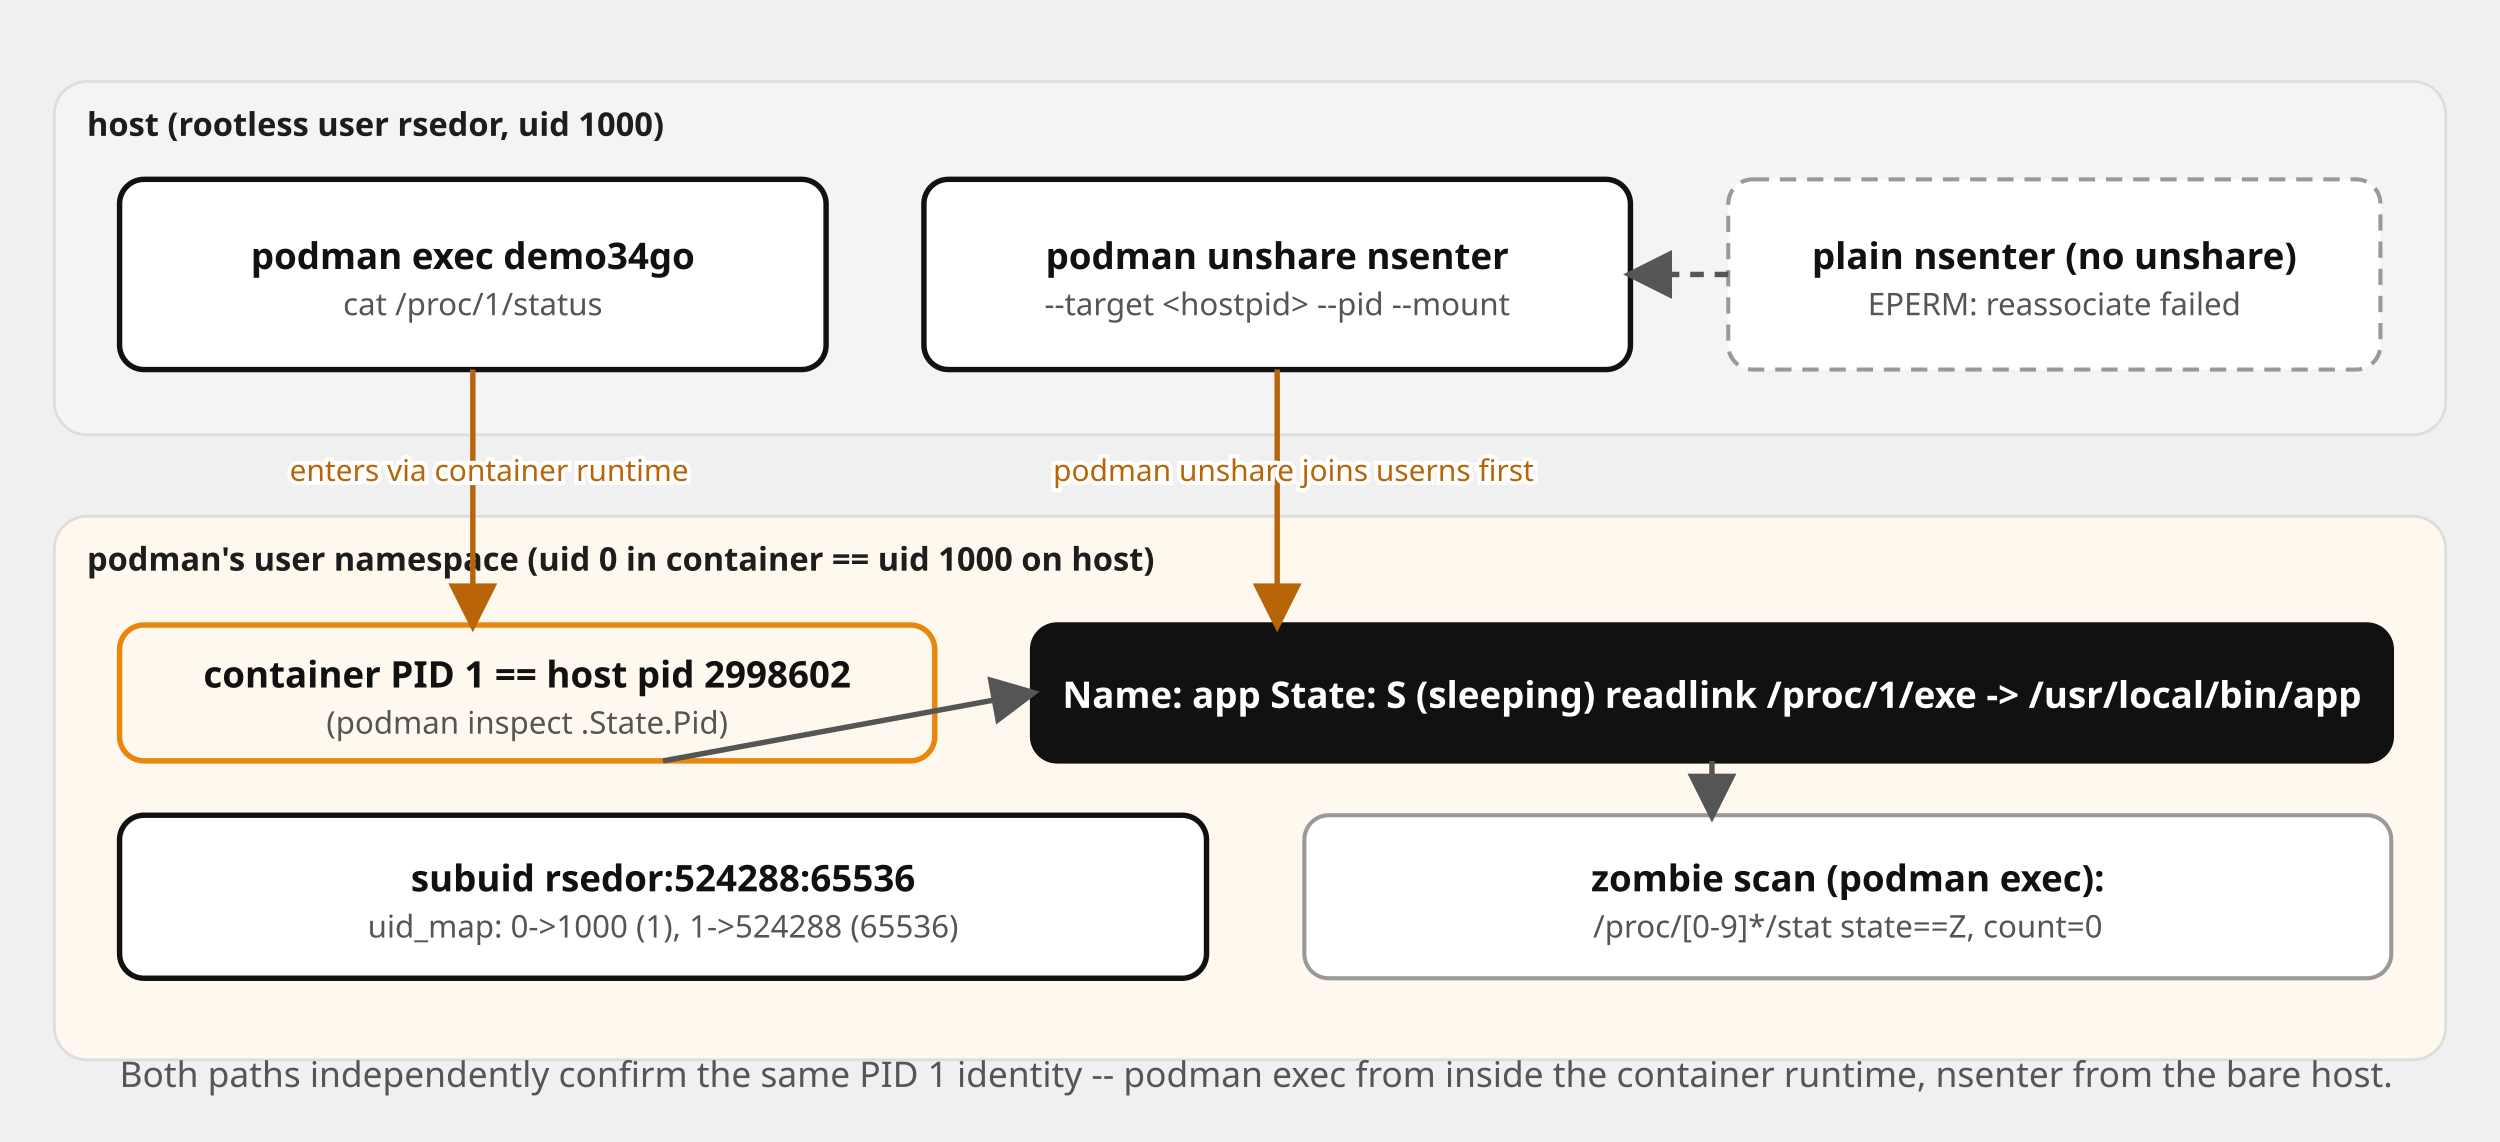
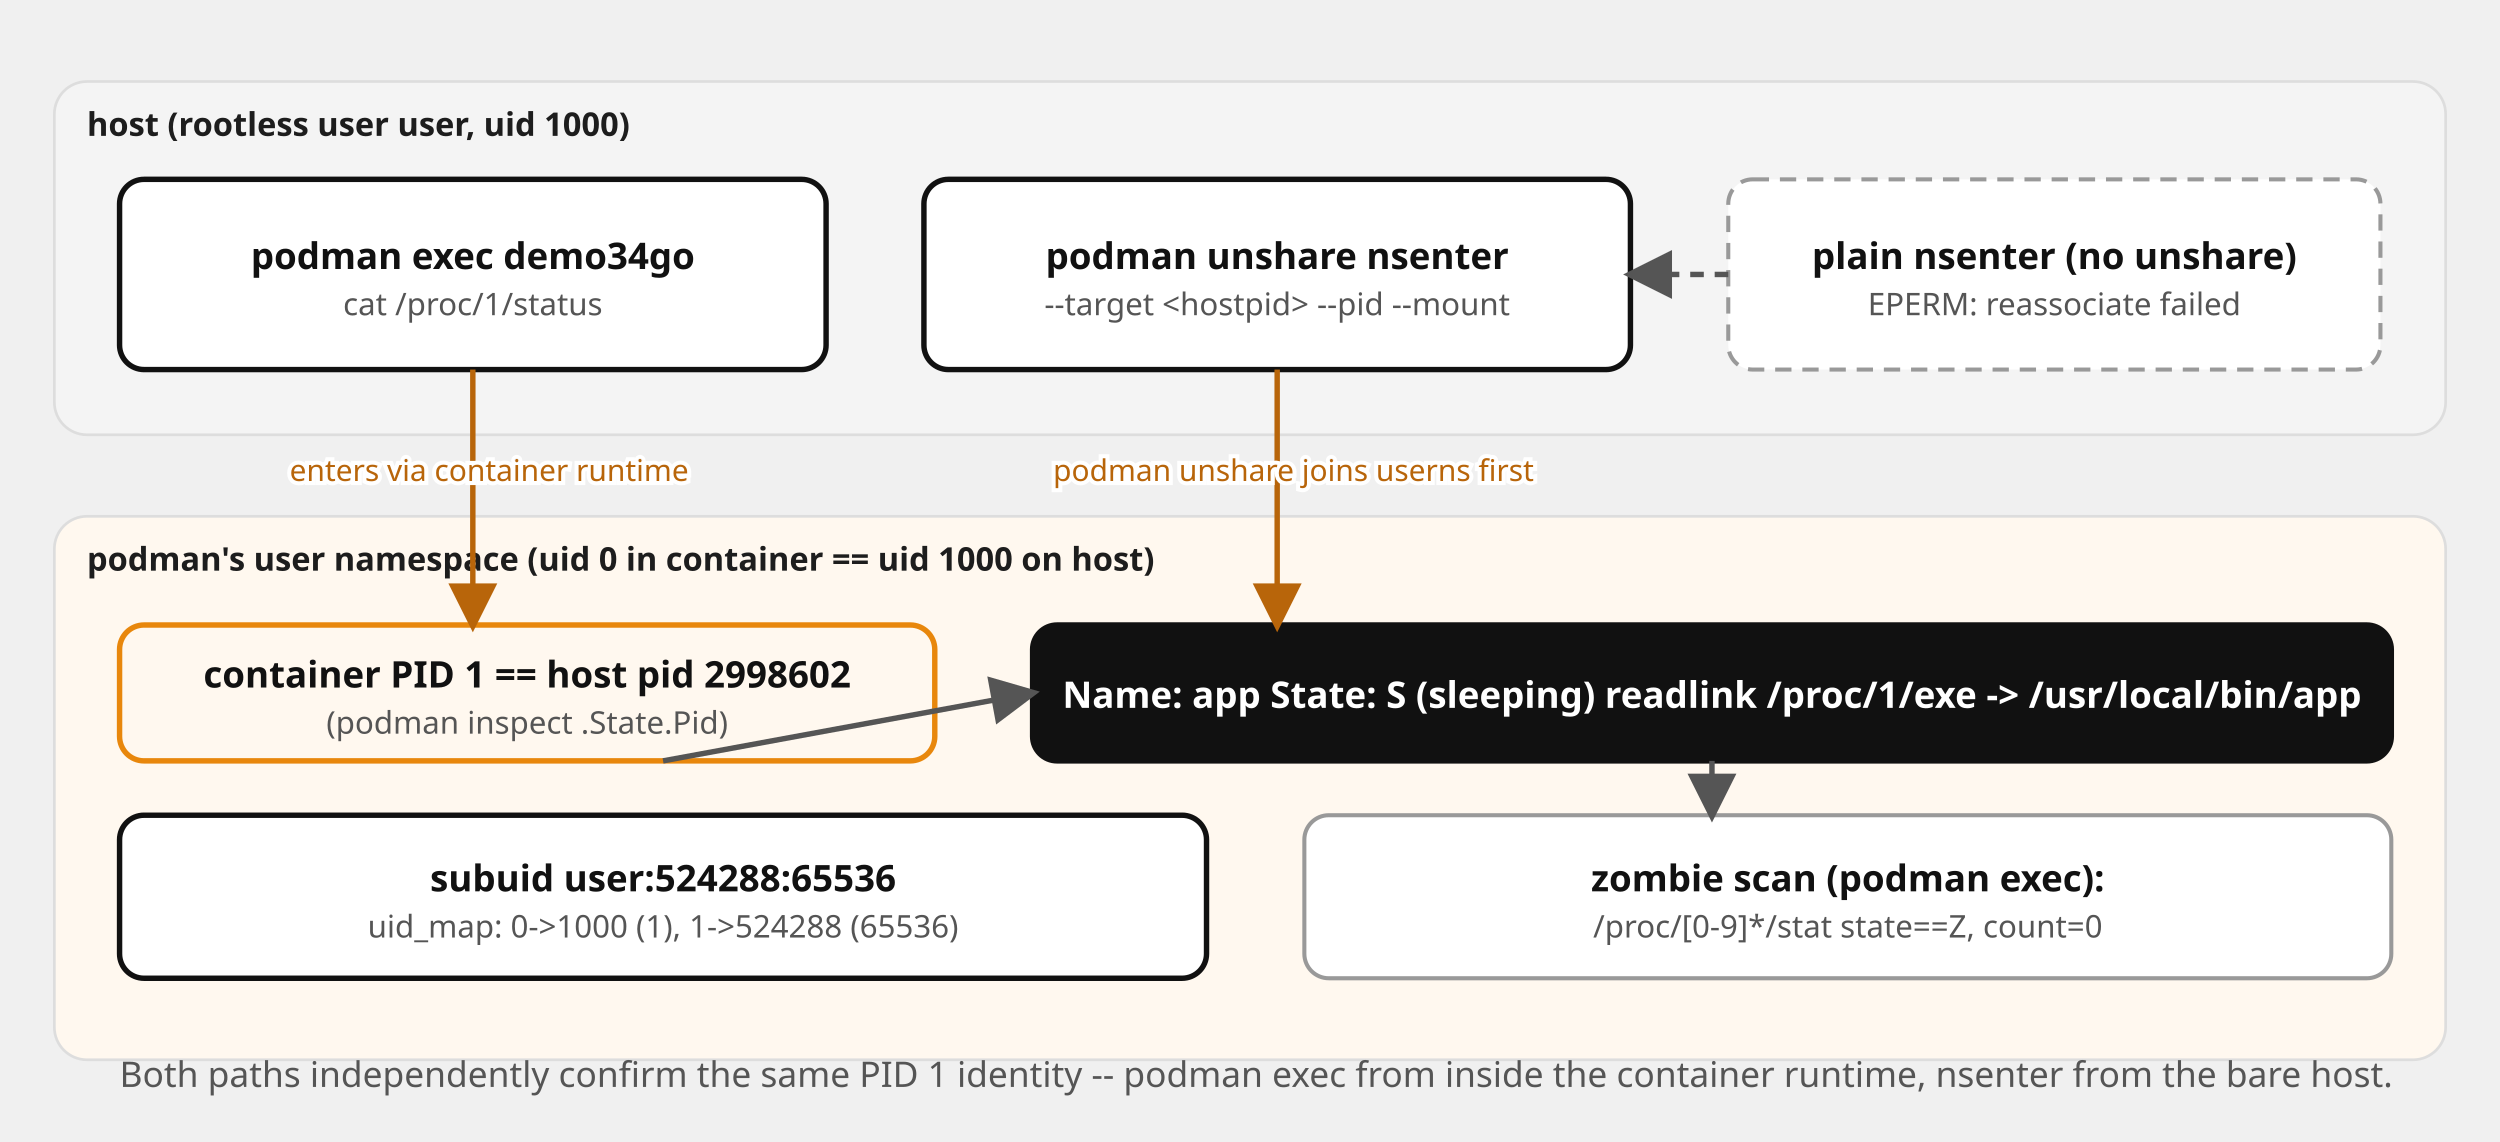
<svg xmlns="http://www.w3.org/2000/svg" viewBox="0 0 920 420" font-family="'Red Hat Text', system-ui, sans-serif" role="img">
  <defs>
    <marker id="a" viewBox="0 0 10 10" refX="8.5" refY="5" markerWidth="9" markerHeight="9" orient="auto-start-reverse">
      <path d="M0,0 L10,5 L0,10 z" fill="#555" />
    </marker>
    <marker id="am" viewBox="0 0 10 10" refX="8.5" refY="5" markerWidth="9" markerHeight="9" orient="auto-start-reverse">
      <path d="M0,0 L10,5 L0,10 z" fill="#b8650a" />
    </marker>
  </defs>
  <rect x="20" y="30" width="880" height="130" rx="12" fill="#f4f4f4" stroke="#ddd" />
-   <text x="32" y="50" font-size="12" font-weight="700" fill="#1d1d1d">host (rootless user rsedor, uid 1000)</text>
+   <text x="32" y="50" font-size="12" font-weight="700" fill="#1d1d1d">host (rootless user user, uid 1000)</text>
  <rect x="20" y="190" width="880" height="200" rx="12" fill="#fff8ef" stroke="#ddd" />
  <text x="32" y="210" font-size="12" font-weight="700" fill="#1d1d1d">podman's user namespace (uid 0 in container == uid 1000 on host)</text>
  <rect x="44" y="66" width="260" height="70" rx="9" fill="#ffffff" stroke="#111111" stroke-width="2" />
  <text x="174.0" y="99.0" font-size="13.5" font-weight="700" fill="#111111" text-anchor="middle">podman exec demo34go</text>
  <text x="174.0" y="116.0" font-size="11.5" fill="#555555" text-anchor="middle">cat /proc/1/status</text>
  <rect x="340" y="66" width="260" height="70" rx="9" fill="#ffffff" stroke="#111111" stroke-width="2" />
  <text x="470.0" y="99.0" font-size="13.5" font-weight="700" fill="#111111" text-anchor="middle">podman unshare nsenter</text>
  <text x="470.0" y="116.0" font-size="11.5" fill="#555555" text-anchor="middle">--target &lt;hostpid&gt; --pid --mount</text>
  <rect x="636" y="66" width="240" height="70" rx="9" fill="#ffffff" stroke="#999999" stroke-width="1.5" stroke-dasharray="6 4" />
  <text x="756.0" y="99.0" font-size="13.5" font-weight="700" fill="#111111" text-anchor="middle">plain nsenter (no unshare)</text>
  <text x="756.0" y="116.0" font-size="11.5" fill="#555555" text-anchor="middle">EPERM: reassociate failed</text>
  <rect x="44" y="230" width="300" height="50" rx="9" fill="#fff8ef" stroke="#e8870c" stroke-width="2" />
  <text x="194.0" y="253.0" font-size="13.5" font-weight="700" fill="#111111" text-anchor="middle">container PID 1 == host pid 2998602</text>
  <text x="194.0" y="270.0" font-size="11.5" fill="#555555" text-anchor="middle">(podman inspect .State.Pid)</text>
  <rect x="380" y="230" width="500" height="50" rx="9" fill="#111111" stroke="#111111" stroke-width="2" />
  <text x="630.0" y="260.5" font-size="13.5" font-weight="700" fill="#ffffff" text-anchor="middle">Name: app   State: S (sleeping)   readlink /proc/1/exe -&gt; /usr/local/bin/app</text>
  <rect x="44" y="300" width="400" height="60" rx="9" fill="#ffffff" stroke="#111111" stroke-width="2" />
-   <text x="244.0" y="328.0" font-size="13.5" font-weight="700" fill="#111111" text-anchor="middle">subuid rsedor:524288:65536</text>
+   <text x="244.0" y="328.0" font-size="13.5" font-weight="700" fill="#111111" text-anchor="middle">subuid user:524288:65536</text>
  <text x="244.0" y="345.0" font-size="11.5" fill="#555555" text-anchor="middle">uid_map: 0-&gt;1000 (1), 1-&gt;524288 (65536)</text>
  <rect x="480" y="300" width="400" height="60" rx="9" fill="#ffffff" stroke="#999999" stroke-width="1.5" />
  <text x="680.0" y="328.0" font-size="13.5" font-weight="700" fill="#111111" text-anchor="middle">zombie scan (podman exec):</text>
  <text x="680.0" y="345.0" font-size="11.5" fill="#555555" text-anchor="middle">/proc/[0-9]*/stat state==Z, count=0</text>
  <path d="M174,136 L174,230" fill="none" stroke="#b8650a" stroke-width="2" marker-end="url(#am)" />
  <text x="180.0" y="177.0" font-size="11" fill="#ffffff" stroke="#ffffff" stroke-width="3" paint-order="stroke" text-anchor="middle">enters via container runtime</text>
  <text x="180.0" y="177.0" font-size="11" fill="#b8650a" text-anchor="middle">enters via container runtime</text>
  <path d="M470,136 L470,230" fill="none" stroke="#b8650a" stroke-width="2" marker-end="url(#am)" />
  <text x="476.0" y="177.0" font-size="11" fill="#ffffff" stroke="#ffffff" stroke-width="3" paint-order="stroke" text-anchor="middle">podman unshare joins userns first</text>
  <text x="476.0" y="177.0" font-size="11" fill="#b8650a" text-anchor="middle">podman unshare joins userns first</text>
  <path d="M636,101 L600,101" fill="none" stroke="#555" stroke-width="2" stroke-dasharray="5 4" marker-end="url(#a)" />
  <path d="M244,280 L380,255" fill="none" stroke="#555" stroke-width="2" marker-end="url(#a)" />
  <path d="M630,280 L630,300" fill="none" stroke="#555" stroke-width="2" stroke-dasharray="5 4" marker-end="url(#a)" />
  <text x="44" y="400" font-size="13" fill="#555555" text-anchor="start">Both paths independently confirm the same PID 1 identity -- podman exec from inside the container runtime, nsenter from the bare host.</text>
</svg>
